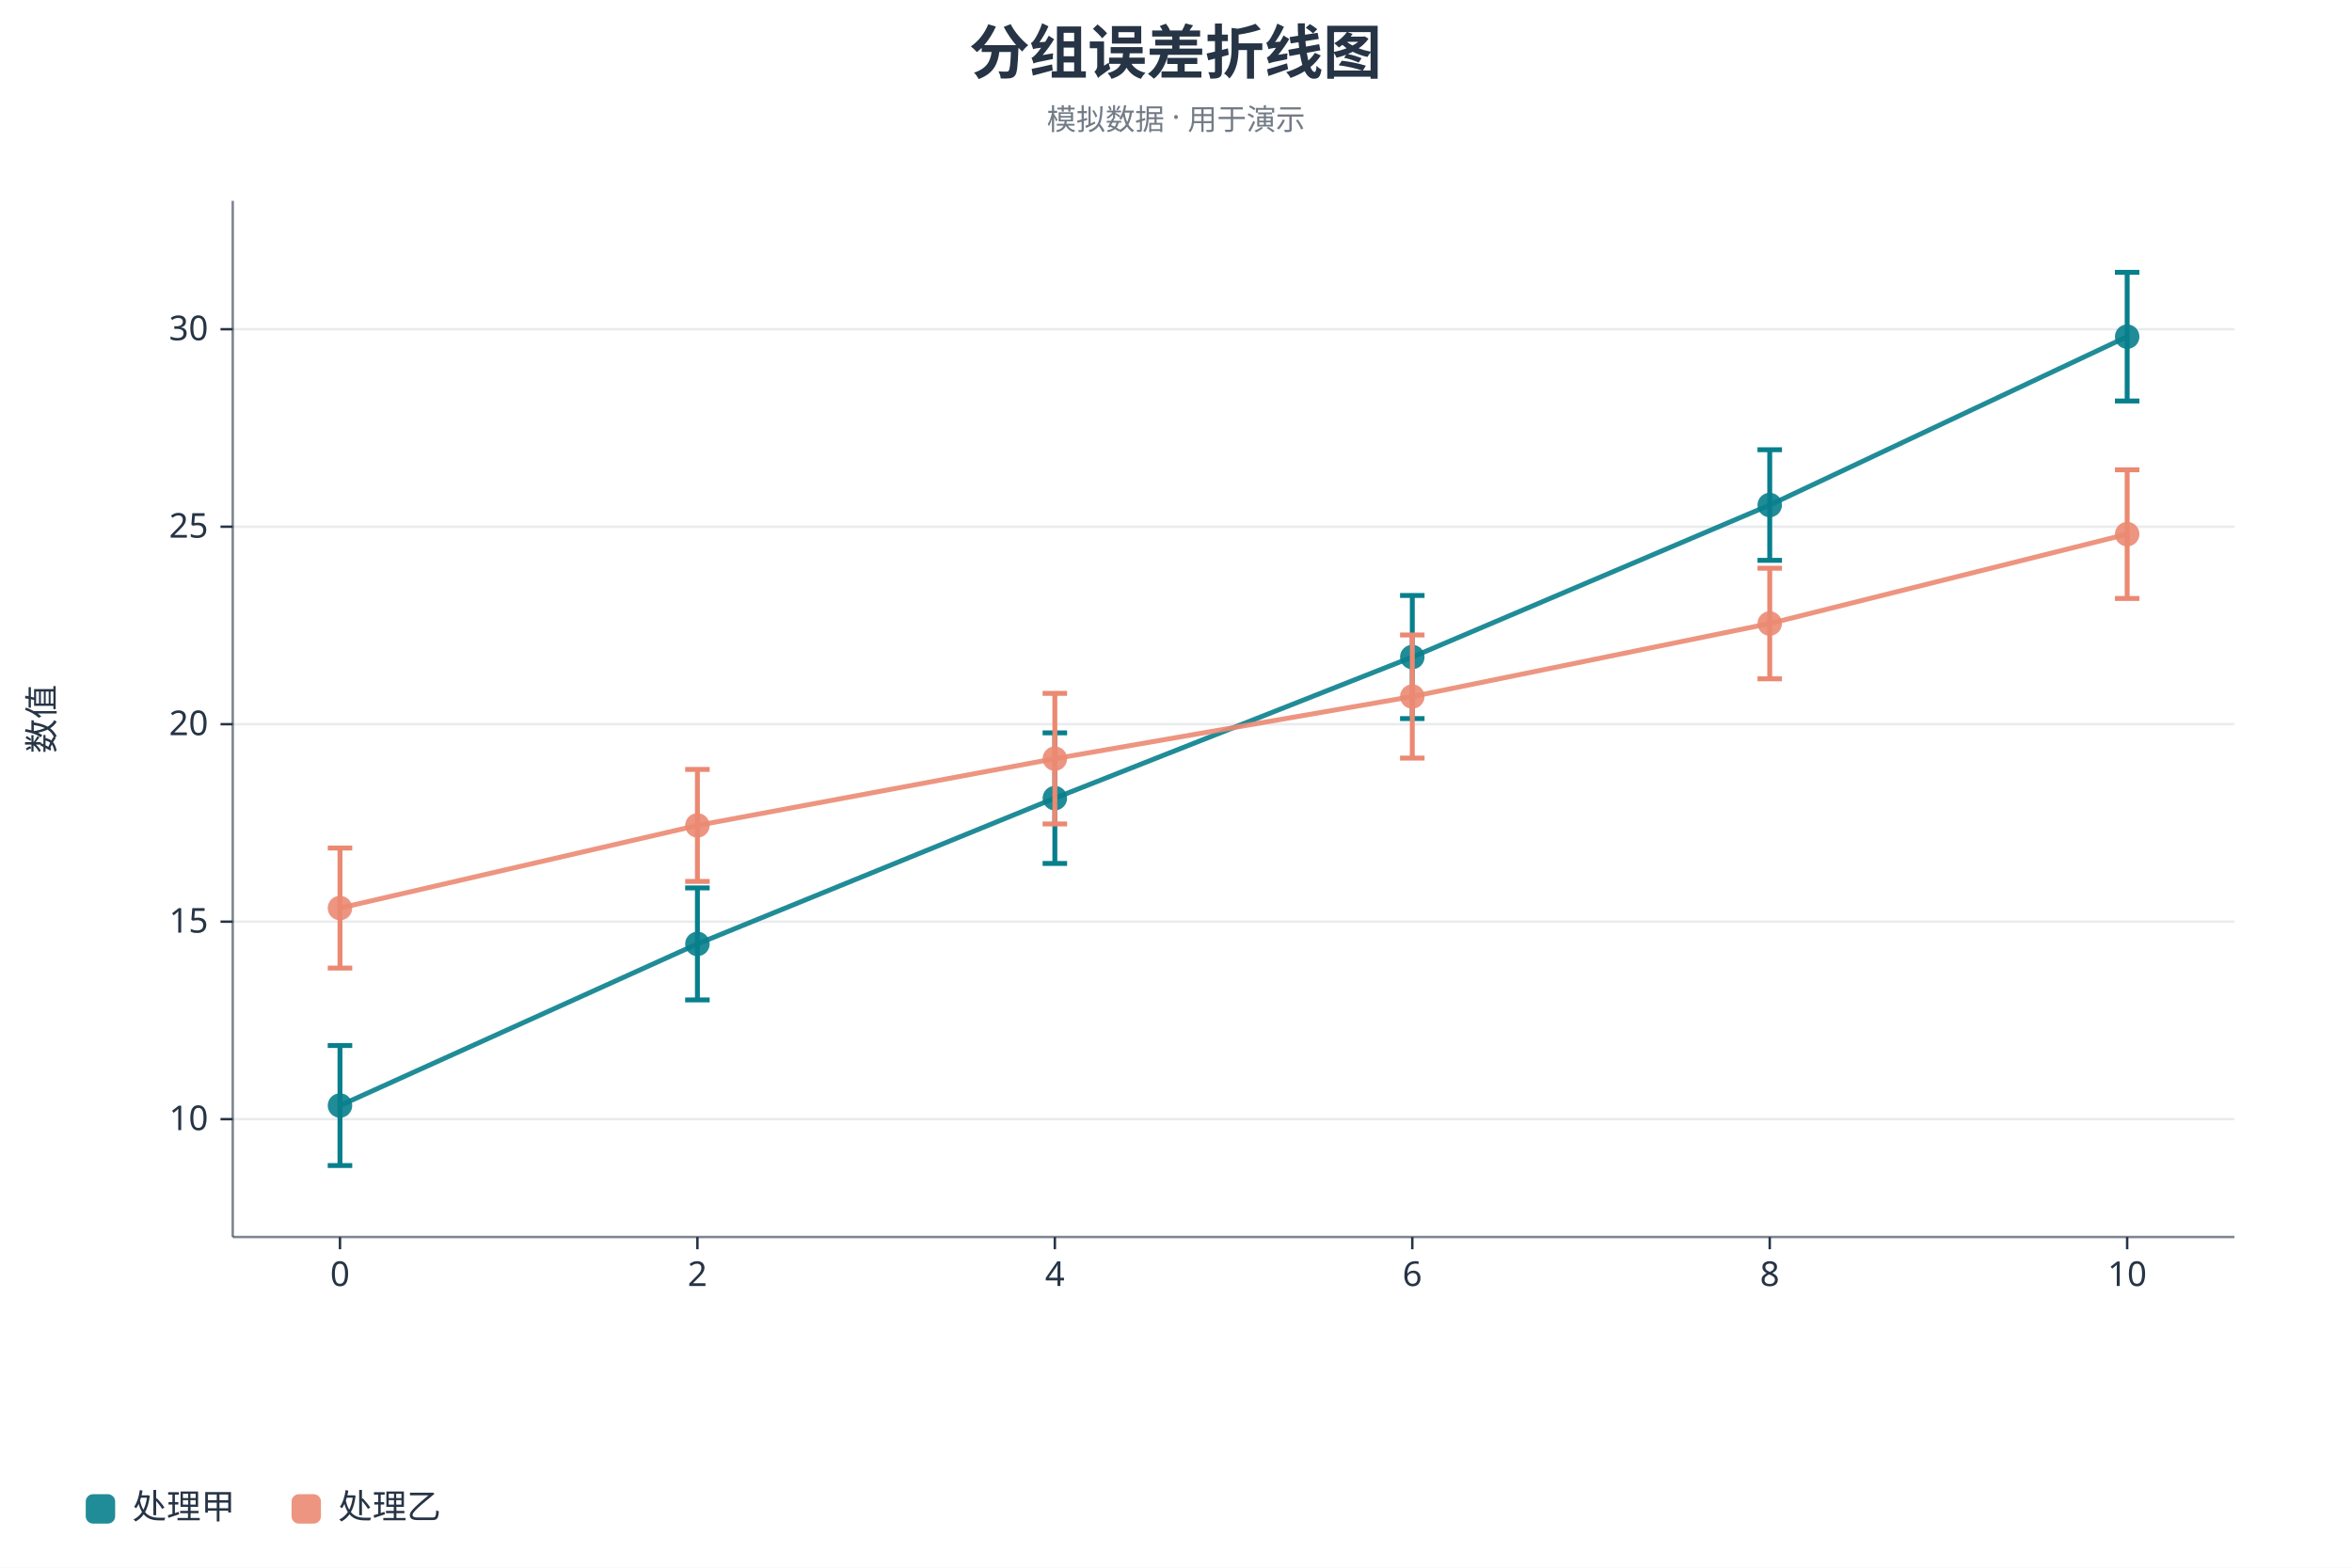
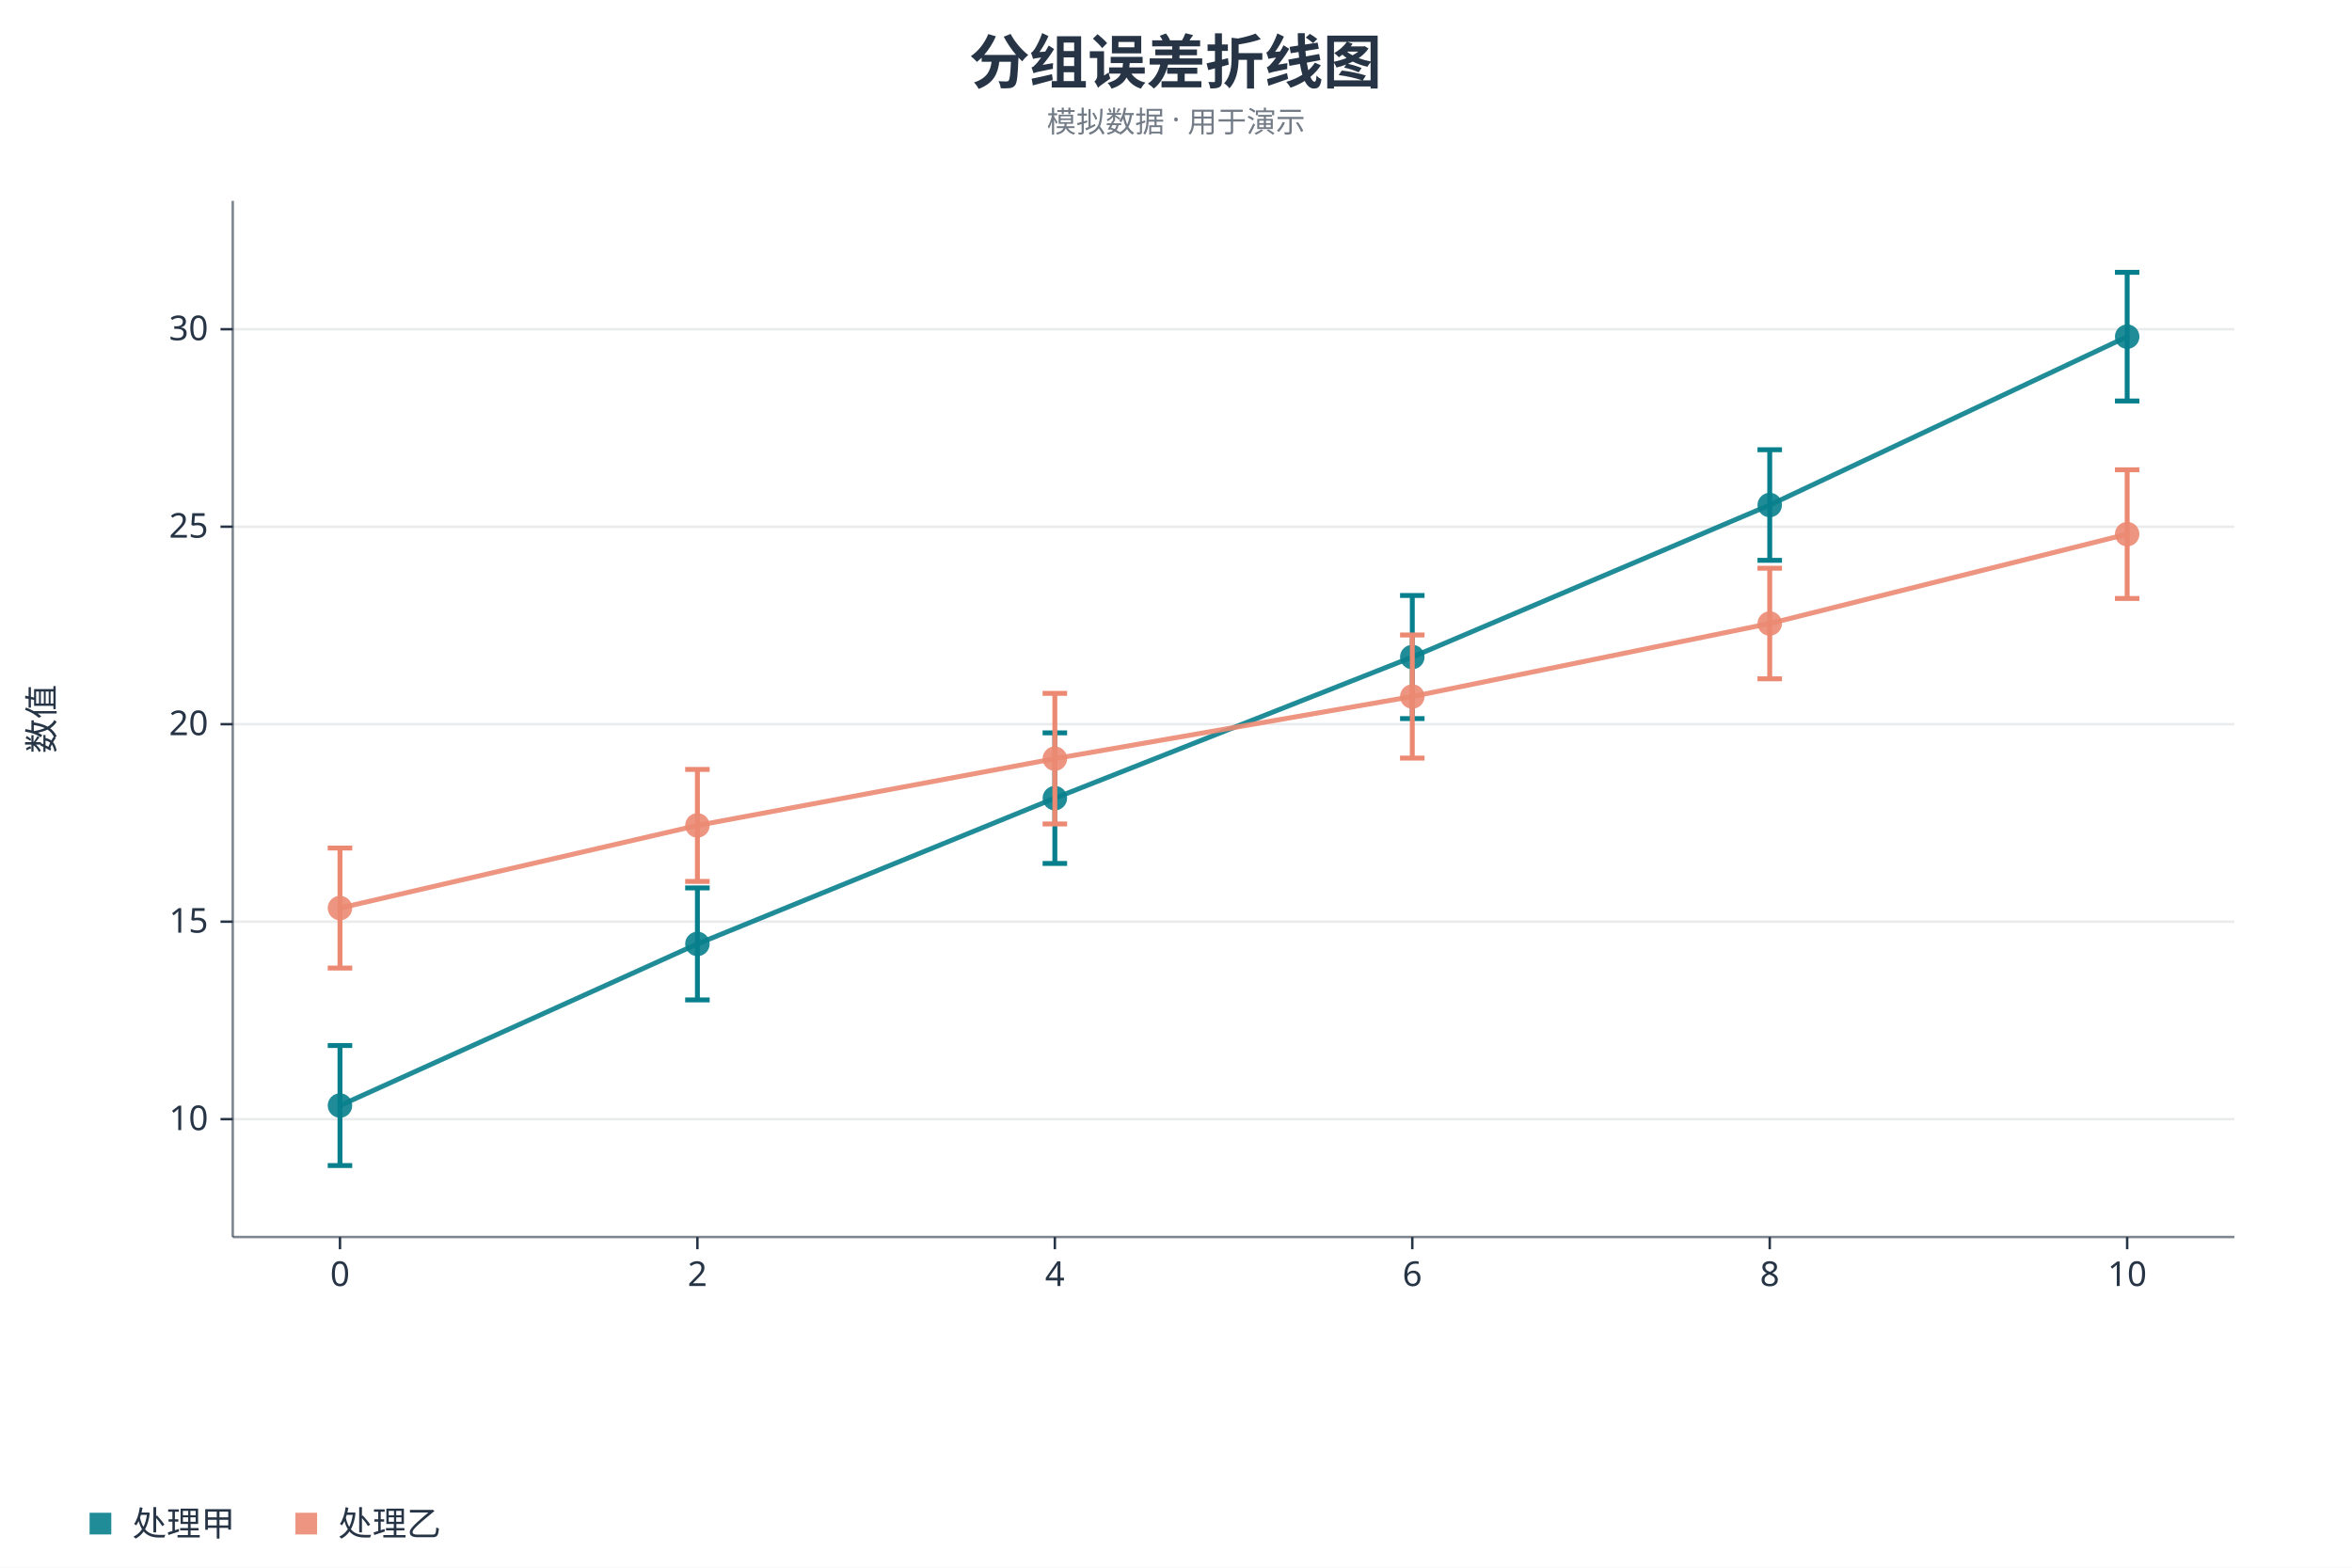
<svg xmlns="http://www.w3.org/2000/svg" data-chart="true" class="chart-svg" width="960" height="640" viewBox="0 0 960 640" role="img" aria-label="分组误差折线图">
-   <svg data-chart="true" width="960" height="640" viewBox="0 0 960 640" role="img" aria-label="分组误差折线图" style="font-family: &quot;Noto Sans SC&quot;, &quot;Microsoft YaHei&quot;, sans-serif; font-size: 14px; color: rgb(38, 52, 69); overflow: visible;">
+   <svg data-chart="true" width="960" height="640" viewBox="0 0 960 640" role="img" aria-label="分组误差折线图" style="font-family: &quot;Noto Sans SC&quot;; font-size: 14px; color: rgb(38, 52, 69); overflow: visible;">
+     <defs />
    <defs>
-       <pattern id="basicru-pattern-0" width="8" height="8" patternUnits="userSpaceOnUse" patternTransform="rotate(0)">
-         <rect width="100%" height="100%" fill="#087f8c" fill-opacity="0.2" />
-         <line x1="0" y1="0" x2="8" y2="0" stroke="#087f8c" stroke-width="1.5" />
-       </pattern>
-       <pattern id="basicru-pattern-1" width="8" height="8" patternUnits="userSpaceOnUse" patternTransform="rotate(0)">
-         <rect width="100%" height="100%" fill="#eb8972" fill-opacity="0.2" />
-         <line x1="0" y1="0" x2="8" y2="0" stroke="#eb8972" stroke-width="1.5" />
-       </pattern>
-       <pattern id="basicru-pattern-2" width="8" height="8" patternUnits="userSpaceOnUse" patternTransform="rotate(0)">
-         <rect width="100%" height="100%" fill="#587ab8" fill-opacity="0.2" />
-         <line x1="0" y1="0" x2="8" y2="0" stroke="#587ab8" stroke-width="1.5" />
-       </pattern>
-       <pattern id="basicru-pattern-3" width="8" height="8" patternUnits="userSpaceOnUse" patternTransform="rotate(0)">
-         <rect width="100%" height="100%" fill="#b78bc1" fill-opacity="0.2" />
-         <line x1="0" y1="0" x2="8" y2="0" stroke="#b78bc1" stroke-width="1.5" />
-       </pattern>
-       <pattern id="basicru-pattern-4" width="8" height="8" patternUnits="userSpaceOnUse" patternTransform="rotate(0)">
-         <rect width="100%" height="100%" fill="#b9ac62" fill-opacity="0.2" />
-         <line x1="0" y1="0" x2="8" y2="0" stroke="#b9ac62" stroke-width="1.5" />
-       </pattern>
-       <pattern id="basicru-pattern-5" width="8" height="8" patternUnits="userSpaceOnUse" patternTransform="rotate(0)">
-         <rect width="100%" height="100%" fill="#76b7bc" fill-opacity="0.2" />
-         <line x1="0" y1="0" x2="8" y2="0" stroke="#76b7bc" stroke-width="1.5" />
-       </pattern>
+       <marker id="basicru-arrow" viewBox="0 0 10 10" refX="9" refY="5" markerWidth="7" markerHeight="7" orient="auto-start-reverse">
+         <path d="M0,0L10,5L0,10Z" fill="#263445" />
+       </marker>
    </defs>
    <rect width="960" height="640" fill="#ffffff" />
-     <text x="480" y="30" text-anchor="middle" font-size="24" font-weight="700" font-style="normal" fill="#263445">
+     <text x="480" y="34" text-anchor="middle" font-size="24" font-weight="700" font-style="normal" fill="#263445">
      <tspan x="480" dy="0">分组误差折线图</tspan>
    </text>
-     <text x="480" y="53" text-anchor="middle" fill="#263445" opacity=".65" font-size="12">模拟数据 · 用于演示</text>
+     <text x="480" y="54" text-anchor="middle" fill="#263445" opacity=".65" font-size="12">
+       <tspan x="480" dy="0">模拟数据 · 用于演示</tspan>
+     </text>
    <defs>
      <clipPath id="basicru-clip">
        <rect x="0" y="0" width="817" height="423" />
      </clipPath>
    </defs>
    <g data-part="axes" transform="translate(95,82)" fill="#263445" stroke-width="1">
      <line x1="0" x2="817" y1="423" y2="423" stroke="#263445" opacity=".6" />
      <line x1="0" x2="0" y1="0" y2="423" stroke="#263445" opacity=".6" />
      <g transform="translate(43.76786,0)">
        <g transform="translate(0,423)">
          <line y2="5" stroke="#263445" />
          <text y="20" text-anchor="middle" font-size="14" fill="#263445" font-weight="400" font-style="normal">
            <tspan x="0" dy="0">0</tspan>
          </text>
        </g>
      </g>
      <g transform="translate(189.6607,0)">
        <g transform="translate(0,423)">
          <line y2="5" stroke="#263445" />
          <text y="20" text-anchor="middle" font-size="14" fill="#263445" font-weight="400" font-style="normal">
            <tspan x="0" dy="0">2</tspan>
          </text>
        </g>
      </g>
      <g transform="translate(335.5536,0)">
        <g transform="translate(0,423)">
          <line y2="5" stroke="#263445" />
          <text y="20" text-anchor="middle" font-size="14" fill="#263445" font-weight="400" font-style="normal">
            <tspan x="0" dy="0">4</tspan>
          </text>
        </g>
      </g>
      <g transform="translate(481.4464,0)">
        <g transform="translate(0,423)">
          <line y2="5" stroke="#263445" />
          <text y="20" text-anchor="middle" font-size="14" fill="#263445" font-weight="400" font-style="normal">
            <tspan x="0" dy="0">6</tspan>
          </text>
        </g>
      </g>
      <g transform="translate(627.3393,0)">
        <g transform="translate(0,423)">
          <line y2="5" stroke="#263445" />
          <text y="20" text-anchor="middle" font-size="14" fill="#263445" font-weight="400" font-style="normal">
            <tspan x="0" dy="0">8</tspan>
          </text>
        </g>
      </g>
      <g transform="translate(773.2321,0)">
        <g transform="translate(0,423)">
          <line y2="5" stroke="#263445" />
          <text y="20" text-anchor="middle" font-size="14" fill="#263445" font-weight="400" font-style="normal">
            <tspan x="0" dy="0">10</tspan>
          </text>
        </g>
      </g>
      <g transform="translate(0,374.8907)">
        <line x2="817" stroke="#263445" opacity="0.1" />
        <g transform="translate(0,0)">
          <line x2="-5" stroke="#263445" />
          <text x="-10" dy=".32em" text-anchor="end" font-size="14" fill="#263445" font-weight="400" font-style="normal">10</text>
        </g>
      </g>
      <g transform="translate(0,294.2694)">
        <line x2="817" stroke="#263445" opacity="0.1" />
        <g transform="translate(0,0)">
          <line x2="-5" stroke="#263445" />
          <text x="-10" dy=".32em" text-anchor="end" font-size="14" fill="#263445" font-weight="400" font-style="normal">15</text>
        </g>
      </g>
      <g transform="translate(0,213.6482)">
        <line x2="817" stroke="#263445" opacity="0.1" />
        <g transform="translate(0,0)">
          <line x2="-5" stroke="#263445" />
          <text x="-10" dy=".32em" text-anchor="end" font-size="14" fill="#263445" font-weight="400" font-style="normal">20</text>
        </g>
      </g>
      <g transform="translate(0,133.027)">
        <line x2="817" stroke="#263445" opacity="0.1" />
        <g transform="translate(0,0)">
          <line x2="-5" stroke="#263445" />
          <text x="-10" dy=".32em" text-anchor="end" font-size="14" fill="#263445" font-weight="400" font-style="normal">25</text>
        </g>
      </g>
      <g transform="translate(0,52.40574)">
        <line x2="817" stroke="#263445" opacity="0.1" />
        <g transform="translate(0,0)">
          <line x2="-5" stroke="#263445" />
          <text x="-10" dy=".32em" text-anchor="end" font-size="14" fill="#263445" font-weight="400" font-style="normal">30</text>
        </g>
      </g>
      <text transform="translate(-73,211.5) rotate(-90)" text-anchor="middle" font-size="14" font-weight="400" font-style="normal">
        <tspan>数值</tspan>
      </text>
+       <g data-part="category-bands" />
    </g>
    <g data-part="marks" clip-path="url(#basicru-clip)" transform="translate(95,82)">
      <g>
        <path d="M43.768,369.328L189.661,303.347L335.554,243.842L481.446,186.231L627.339,124.175L773.232,55.437" fill="none" stroke="#087f8c" stroke-width="2" opacity="0.9" />
        <g transform="translate(43.76786,369.3278)">
          <g stroke="#087f8c" stroke-width="2">
            <line y1="24.5" y2="-24.5" />
            <line x1="-5" x2="5" y1="24.5" y2="24.5" />
            <line x1="-5" x2="5" y1="-24.5" y2="-24.5" />
          </g>
          <path transform="translate(0,0)" d="M5,0A5,5,0,1,1,-5,0A5,5,0,1,1,5,0" fill="#087f8c" opacity="0.9" stroke="none" stroke-width="0" />
        </g>
        <g transform="translate(189.6607,303.3474)">
          <g stroke="#087f8c" stroke-width="2">
            <line y1="22.862" y2="-22.862" />
            <line x1="-5" x2="5" y1="22.862" y2="22.862" />
            <line x1="-5" x2="5" y1="-22.862" y2="-22.862" />
          </g>
          <path transform="translate(0,0)" d="M5,0A5,5,0,1,1,-5,0A5,5,0,1,1,5,0" fill="#087f8c" opacity="0.9" stroke="none" stroke-width="0" />
        </g>
        <g transform="translate(335.5536,243.8425)">
          <g stroke="#087f8c" stroke-width="2">
            <line y1="26.657" y2="-26.657" />
            <line x1="-5" x2="5" y1="26.657" y2="26.657" />
            <line x1="-5" x2="5" y1="-26.657" y2="-26.657" />
          </g>
          <path transform="translate(0,0)" d="M5,0A5,5,0,1,1,-5,0A5,5,0,1,1,5,0" fill="#087f8c" opacity="0.9" stroke="none" stroke-width="0" />
        </g>
        <g transform="translate(481.4464,186.2305)">
          <g stroke="#087f8c" stroke-width="2">
            <line y1="25.129" y2="-25.129" />
            <line x1="-5" x2="5" y1="25.129" y2="25.129" />
            <line x1="-5" x2="5" y1="-25.129" y2="-25.129" />
          </g>
          <path transform="translate(0,0)" d="M5,0A5,5,0,1,1,-5,0A5,5,0,1,1,5,0" fill="#087f8c" opacity="0.9" stroke="none" stroke-width="0" />
        </g>
        <g transform="translate(627.3393,124.1748)">
          <g stroke="#087f8c" stroke-width="2">
            <line y1="22.573" y2="-22.573" />
            <line x1="-5" x2="5" y1="22.573" y2="22.573" />
            <line x1="-5" x2="5" y1="-22.573" y2="-22.573" />
          </g>
          <path transform="translate(0,0)" d="M5,0A5,5,0,1,1,-5,0A5,5,0,1,1,5,0" fill="#087f8c" opacity="0.9" stroke="none" stroke-width="0" />
        </g>
        <g transform="translate(773.2321,55.43709)">
          <g stroke="#087f8c" stroke-width="2">
            <line y1="26.265" y2="-26.265" />
            <line x1="-5" x2="5" y1="26.265" y2="26.265" />
            <line x1="-5" x2="5" y1="-26.265" y2="-26.265" />
          </g>
          <path transform="translate(0,0)" d="M5,0A5,5,0,1,1,-5,0A5,5,0,1,1,5,0" fill="#087f8c" opacity="0.9" stroke="none" stroke-width="0" />
        </g>
      </g>
      <g>
        <path d="M43.768,288.707L189.661,254.975L335.554,227.718L481.446,202.355L627.339,172.548L773.232,136.058" fill="none" stroke="#eb8972" stroke-width="2" opacity="0.9" />
        <g transform="translate(43.76786,288.7066)">
          <g stroke="#eb8972" stroke-width="2">
            <line y1="24.5" y2="-24.5" />
            <line x1="-5" x2="5" y1="24.5" y2="24.5" />
            <line x1="-5" x2="5" y1="-24.5" y2="-24.5" />
          </g>
          <path transform="translate(0,0)" d="M5,0A5,5,0,1,1,-5,0A5,5,0,1,1,5,0" fill="#eb8972" opacity="0.9" stroke="none" stroke-width="0" />
        </g>
        <g transform="translate(189.6607,254.9747)">
          <g stroke="#eb8972" stroke-width="2">
            <line y1="22.862" y2="-22.862" />
            <line x1="-5" x2="5" y1="22.862" y2="22.862" />
            <line x1="-5" x2="5" y1="-22.862" y2="-22.862" />
          </g>
          <path transform="translate(0,0)" d="M5,0A5,5,0,1,1,-5,0A5,5,0,1,1,5,0" fill="#eb8972" opacity="0.9" stroke="none" stroke-width="0" />
        </g>
        <g transform="translate(335.5536,227.7182)">
          <g stroke="#eb8972" stroke-width="2">
            <line y1="26.657" y2="-26.657" />
            <line x1="-5" x2="5" y1="26.657" y2="26.657" />
            <line x1="-5" x2="5" y1="-26.657" y2="-26.657" />
          </g>
          <path transform="translate(0,0)" d="M5,0A5,5,0,1,1,-5,0A5,5,0,1,1,5,0" fill="#eb8972" opacity="0.9" stroke="none" stroke-width="0" />
        </g>
        <g transform="translate(481.4464,202.3548)">
          <g stroke="#eb8972" stroke-width="2">
            <line y1="25.129" y2="-25.129" />
            <line x1="-5" x2="5" y1="25.129" y2="25.129" />
            <line x1="-5" x2="5" y1="-25.129" y2="-25.129" />
          </g>
          <path transform="translate(0,0)" d="M5,0A5,5,0,1,1,-5,0A5,5,0,1,1,5,0" fill="#eb8972" opacity="0.9" stroke="none" stroke-width="0" />
        </g>
        <g transform="translate(627.3393,172.5475)">
          <g stroke="#eb8972" stroke-width="2">
            <line y1="22.573" y2="-22.573" />
            <line x1="-5" x2="5" y1="22.573" y2="22.573" />
            <line x1="-5" x2="5" y1="-22.573" y2="-22.573" />
          </g>
          <path transform="translate(0,0)" d="M5,0A5,5,0,1,1,-5,0A5,5,0,1,1,5,0" fill="#eb8972" opacity="0.9" stroke="none" stroke-width="0" />
        </g>
        <g transform="translate(773.2321,136.0583)">
          <g stroke="#eb8972" stroke-width="2">
            <line y1="26.265" y2="-26.265" />
            <line x1="-5" x2="5" y1="26.265" y2="26.265" />
            <line x1="-5" x2="5" y1="-26.265" y2="-26.265" />
          </g>
          <path transform="translate(0,0)" d="M5,0A5,5,0,1,1,-5,0A5,5,0,1,1,5,0" fill="#eb8972" opacity="0.9" stroke="none" stroke-width="0" />
        </g>
      </g>
    </g>
-     <g data-part="legend" transform="translate(35,620)" style="cursor: move;">
+     <g data-part="value-labels" transform="translate(95,82)" />
+     <g data-part="legend" transform="translate(35,627)" style="cursor: move;">
      <g transform="translate(0,0)">
-         <rect width="12" height="12" y="-10" rx="3" fill="#087f8c" opacity="0.9" />
-         <text x="19" fill="#263445" font-size="14">处理甲</text>
+         <path transform="translate(6,-5)" d="M-4.431,-4.431h8.862v8.862h-8.862Z" fill="#087f8c" opacity="0.9" stroke="none" stroke-width="0" />
+         <text x="19" fill="#263445" font-size="14" font-family="Noto Sans SC">处理甲</text>
      </g>
      <g transform="translate(84,0)">
-         <rect width="12" height="12" y="-10" rx="3" fill="#eb8972" opacity="0.9" />
-         <text x="19" fill="#263445" font-size="14">处理乙</text>
+         <path transform="translate(6,-5)" d="M-4.431,-4.431h8.862v8.862h-8.862Z" fill="#eb8972" opacity="0.9" stroke="none" stroke-width="0" />
+         <text x="19" fill="#263445" font-size="14" font-family="Noto Sans SC">处理乙</text>
      </g>
    </g>
  </svg>
</svg>
